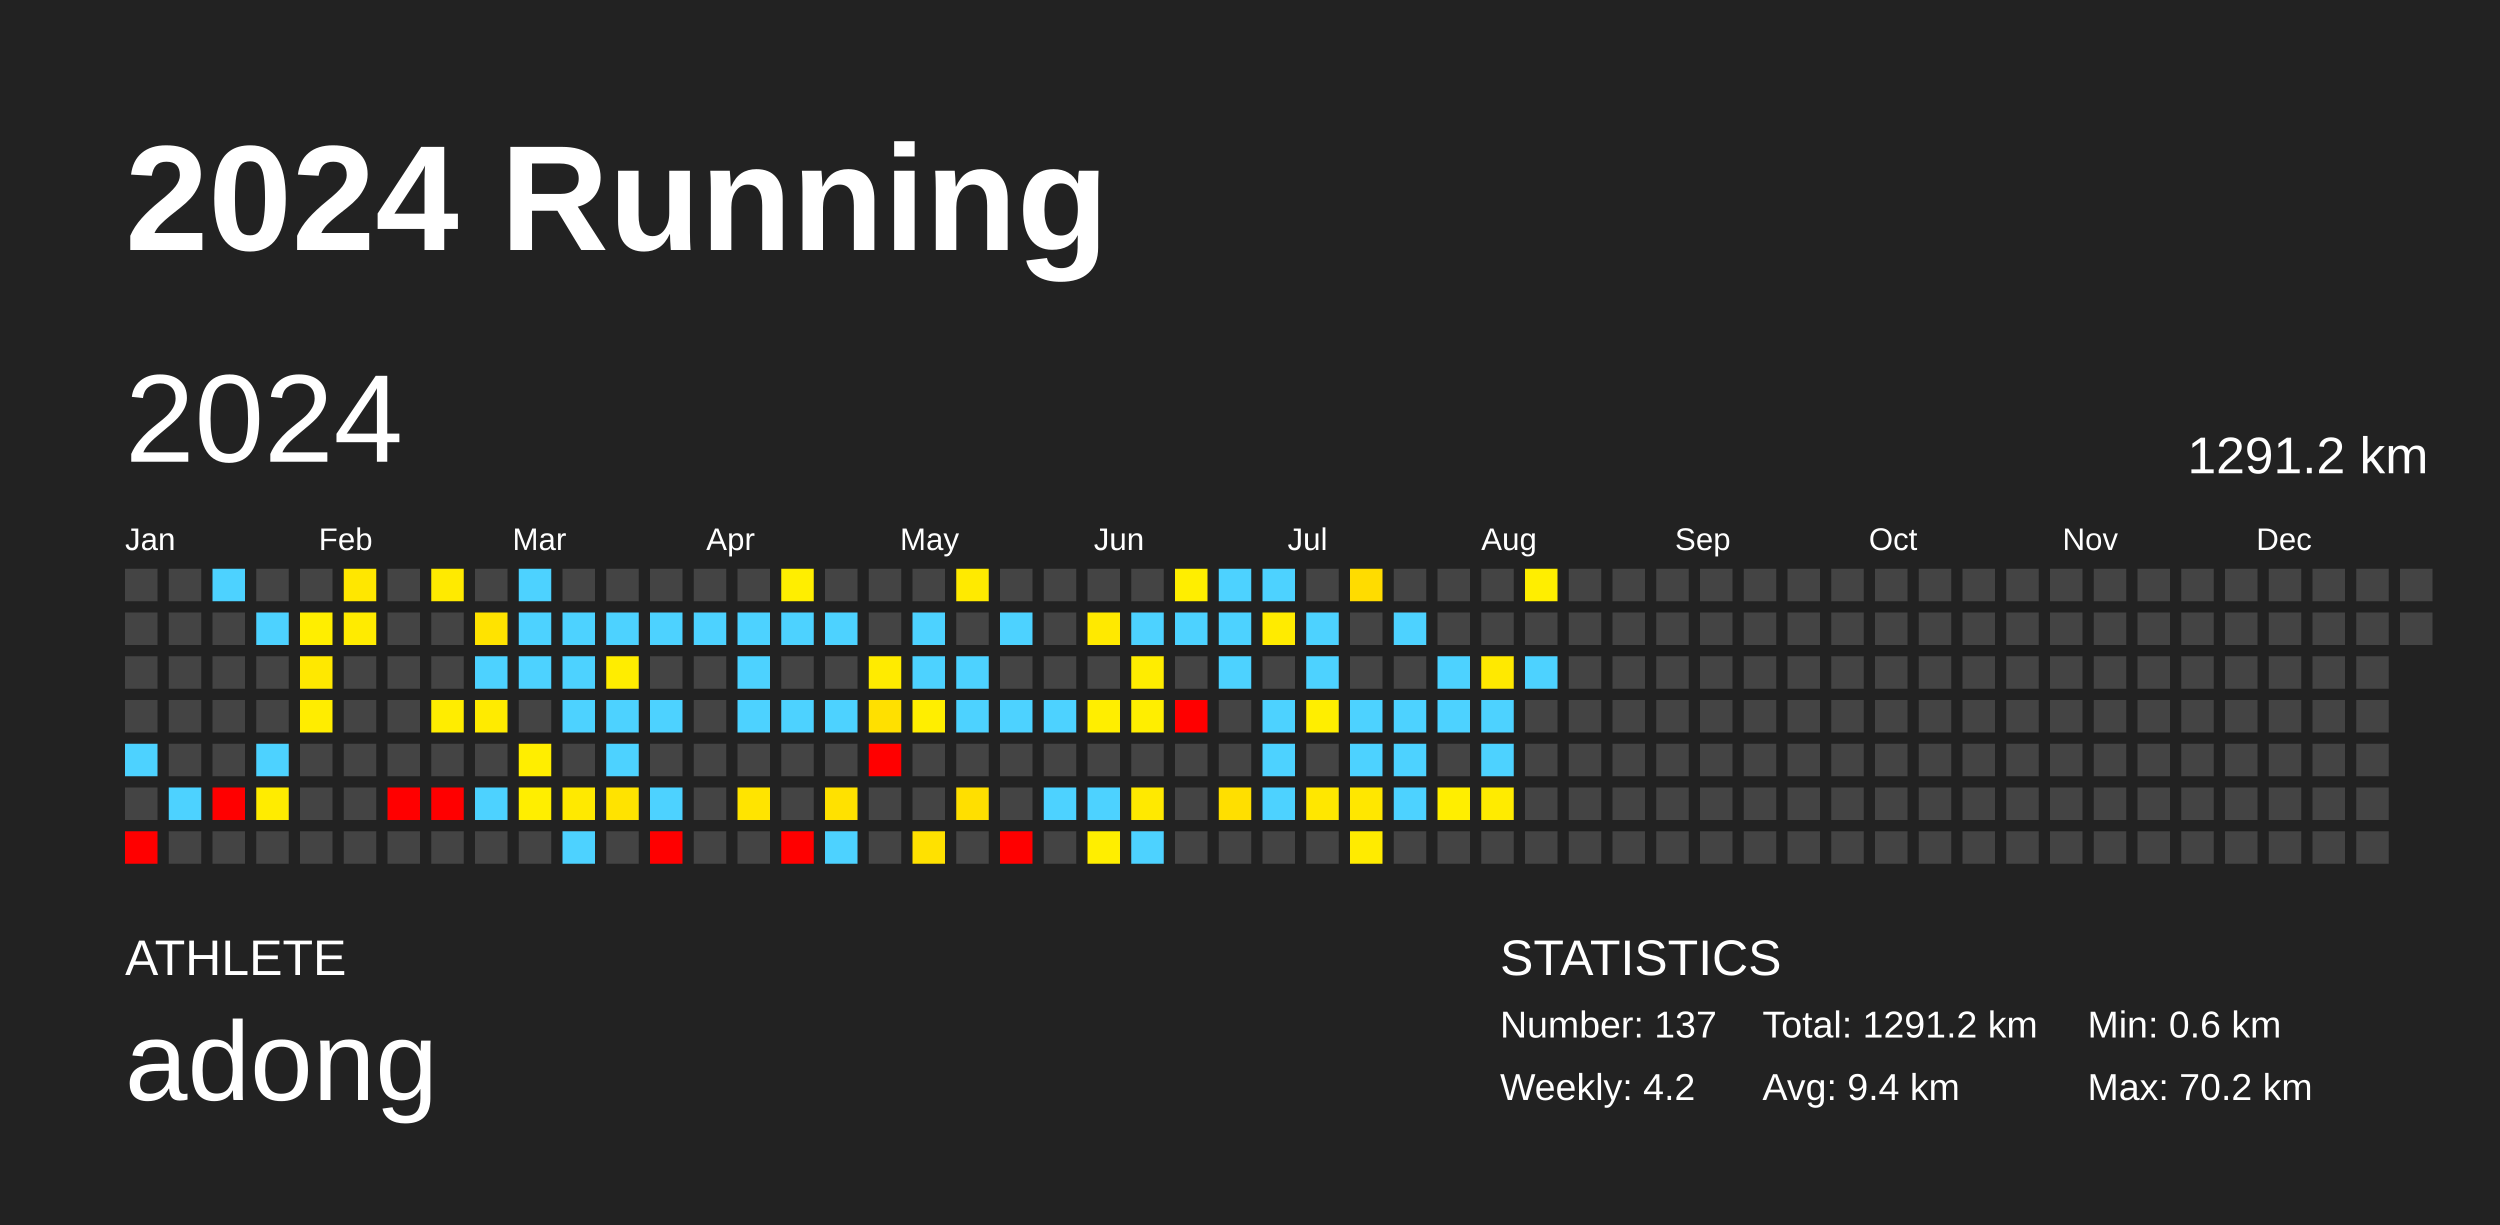
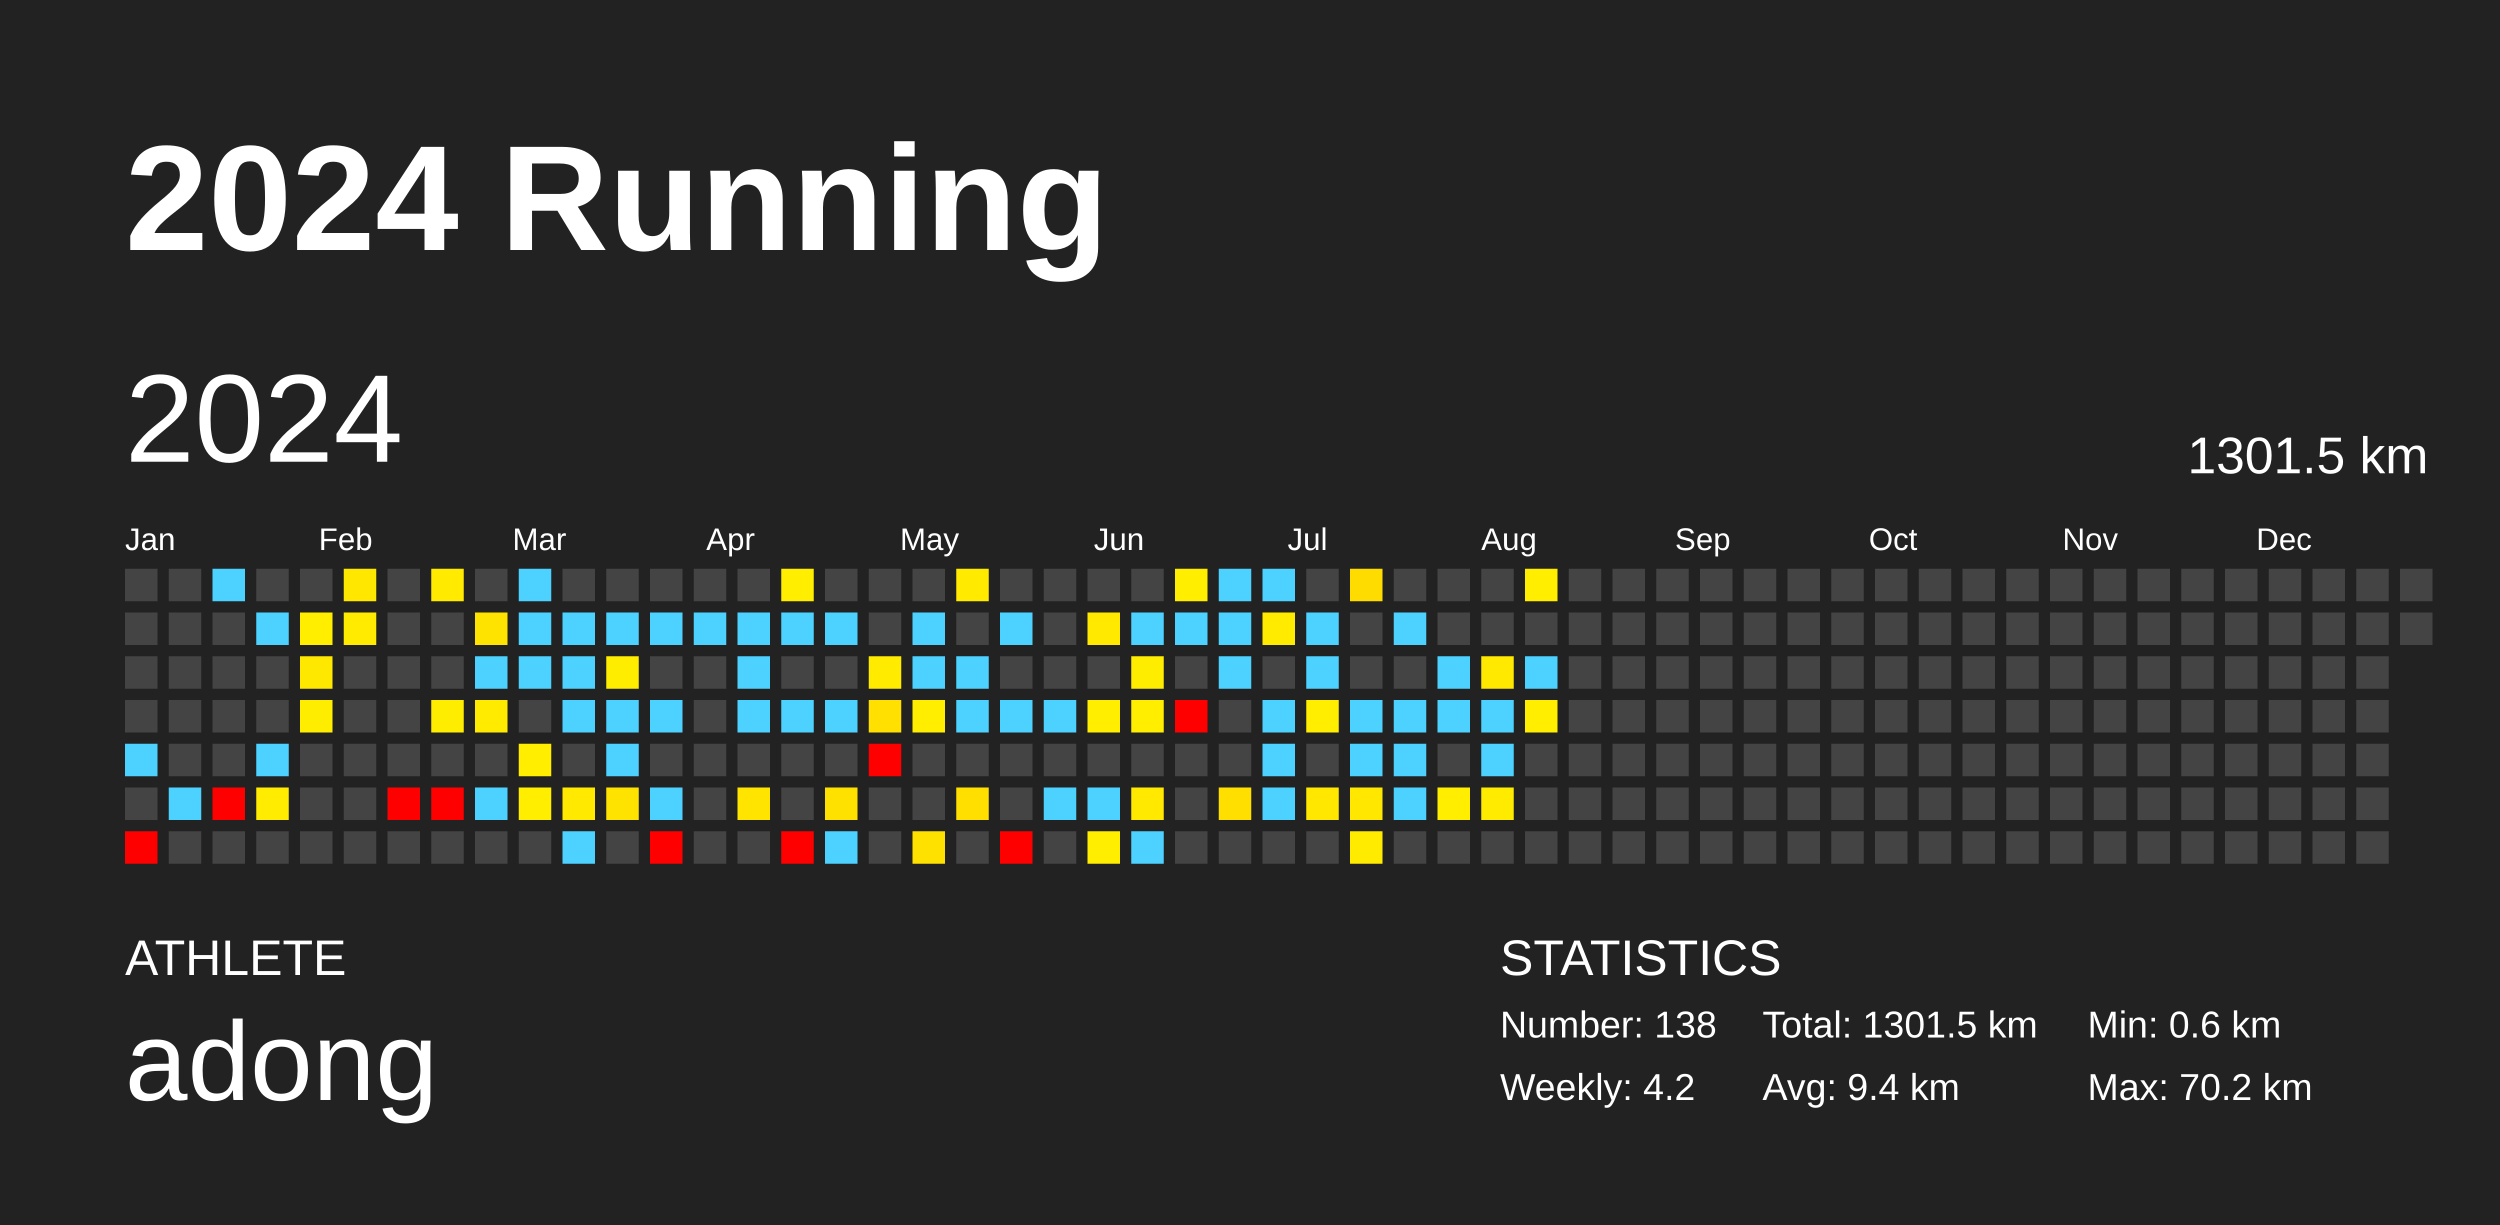
<svg xmlns="http://www.w3.org/2000/svg" baseProfile="full" height="98mm" version="1.1" viewBox="0,0,200,98" width="200mm">
  <defs />
  <rect fill="#222222" height="98" width="200" x="0" y="0" />
  <text fill="#FFFFFF" style="font-size:12px; font-family:Arial; font-weight:bold;" x="10" y="20">2024 Running</text>
  <text fill="#FFFFFF" style="font-size:4px; font-family:Arial" x="10" y="78">ATHLETE</text>
  <text fill="#FFFFFF" style="font-size:9px; font-family:Arial" x="10" y="88">adong</text>
  <text fill="#FFFFFF" style="font-size:4px; font-family:Arial" x="120" y="78">STATISTICS</text>
-   <text fill="#FFFFFF" style="font-size:3px; font-family:Arial" x="120" y="83">Number: 137</text>
+   <text fill="#FFFFFF" style="font-size:3px; font-family:Arial" x="120" y="83">Number: 138</text>
  <text fill="#FFFFFF" style="font-size:3px; font-family:Arial" x="120" y="88">Weekly: 4.2</text>
-   <text fill="#FFFFFF" style="font-size:3px; font-family:Arial" x="141" y="83">Total: 1291.2 km</text>
+   <text fill="#FFFFFF" style="font-size:3px; font-family:Arial" x="141" y="83">Total: 1301.5 km</text>
  <text fill="#FFFFFF" style="font-size:3px; font-family:Arial" x="141" y="88">Avg: 9.4 km</text>
  <text fill="#FFFFFF" style="font-size:3px; font-family:Arial" x="167" y="83">Min: 0.6 km</text>
  <text fill="#FFFFFF" style="font-size:3px; font-family:Arial" x="167" y="88">Max: 70.2 km</text>
  <text dominant-baseline="hanging" fill="#FFFFFF" style="font-size:10.0px; font-family:Arial;" x="10" y="30">2024</text>
-   <text dominant-baseline="hanging" fill="#FFFFFF" style="font-size:4.125px; font-family:Arial;" x="175" y="35">1291.2 km</text>
+   <text dominant-baseline="hanging" fill="#FFFFFF" style="font-size:4.125px; font-family:Arial;" x="175" y="35">1301.5 km</text>
  <text fill="#FFFFFF" style="font-size:2.5px; font-family:Arial" x="10.0" y="44">Jan</text>
  <text fill="#FFFFFF" style="font-size:2.5px; font-family:Arial" x="25.5" y="44">Feb</text>
  <text fill="#FFFFFF" style="font-size:2.5px; font-family:Arial" x="41.0" y="44">Mar</text>
  <text fill="#FFFFFF" style="font-size:2.5px; font-family:Arial" x="56.5" y="44">Apr</text>
  <text fill="#FFFFFF" style="font-size:2.5px; font-family:Arial" x="72.0" y="44">May</text>
  <text fill="#FFFFFF" style="font-size:2.5px; font-family:Arial" x="87.5" y="44">Jun</text>
  <text fill="#FFFFFF" style="font-size:2.5px; font-family:Arial" x="103.0" y="44">Jul</text>
  <text fill="#FFFFFF" style="font-size:2.5px; font-family:Arial" x="118.5" y="44">Aug</text>
  <text fill="#FFFFFF" style="font-size:2.5px; font-family:Arial" x="134.0" y="44">Sep</text>
  <text fill="#FFFFFF" style="font-size:2.5px; font-family:Arial" x="149.5" y="44">Oct</text>
  <text fill="#FFFFFF" style="font-size:2.5px; font-family:Arial" x="165.0" y="44">Nov</text>
  <text fill="#FFFFFF" style="font-size:2.5px; font-family:Arial" x="180.5" y="44">Dec</text>
  <rect fill="#444444" height="2.6" width="2.6" x="10.0" y="45.5" />
  <rect fill="#444444" height="2.6" width="2.6" x="10.0" y="49.0" />
  <rect fill="#444444" height="2.6" width="2.6" x="10.0" y="52.5" />
  <rect fill="#444444" height="2.6" width="2.6" x="10.0" y="56.0" />
  <rect fill="#4dd2ff" height="2.6" width="2.6" x="10.0" y="59.5" />
  <rect fill="#444444" height="2.6" width="2.6" x="10.0" y="63.0" />
  <rect fill="red" height="2.6" width="2.6" x="10.0" y="66.5" />
  <rect fill="#444444" height="2.6" width="2.6" x="13.5" y="45.5" />
  <rect fill="#444444" height="2.6" width="2.6" x="13.5" y="49.0" />
  <rect fill="#444444" height="2.6" width="2.6" x="13.5" y="52.5" />
  <rect fill="#444444" height="2.6" width="2.6" x="13.5" y="56.0" />
  <rect fill="#444444" height="2.6" width="2.6" x="13.5" y="59.5" />
  <rect fill="#4dd2ff" height="2.6" width="2.6" x="13.5" y="63.0" />
  <rect fill="#444444" height="2.6" width="2.6" x="13.5" y="66.5" />
  <rect fill="#4dd2ff" height="2.6" width="2.6" x="17.0" y="45.5" />
  <rect fill="#444444" height="2.6" width="2.6" x="17.0" y="49.0" />
  <rect fill="#444444" height="2.6" width="2.6" x="17.0" y="52.5" />
  <rect fill="#444444" height="2.6" width="2.6" x="17.0" y="56.0" />
  <rect fill="#444444" height="2.6" width="2.6" x="17.0" y="59.5" />
  <rect fill="red" height="2.6" width="2.6" x="17.0" y="63.0" />
  <rect fill="#444444" height="2.6" width="2.6" x="17.0" y="66.5" />
  <rect fill="#444444" height="2.6" width="2.6" x="20.5" y="45.5" />
  <rect fill="#4dd2ff" height="2.6" width="2.6" x="20.5" y="49.0" />
  <rect fill="#444444" height="2.6" width="2.6" x="20.5" y="52.5" />
  <rect fill="#444444" height="2.6" width="2.6" x="20.5" y="56.0" />
  <rect fill="#4dd2ff" height="2.6" width="2.6" x="20.5" y="59.5" />
  <rect fill="#ffec00" height="2.6" width="2.6" x="20.5" y="63.0" />
  <rect fill="#444444" height="2.6" width="2.6" x="20.5" y="66.5" />
  <rect fill="#444444" height="2.6" width="2.6" x="24.0" y="45.5" />
  <rect fill="#ffee00" height="2.6" width="2.6" x="24.0" y="49.0" />
  <rect fill="#ffe800" height="2.6" width="2.6" x="24.0" y="52.5" />
  <rect fill="#ffed00" height="2.6" width="2.6" x="24.0" y="56.0" />
  <rect fill="#444444" height="2.6" width="2.6" x="24.0" y="59.5" />
  <rect fill="#444444" height="2.6" width="2.6" x="24.0" y="63.0" />
  <rect fill="#444444" height="2.6" width="2.6" x="24.0" y="66.5" />
  <rect fill="#ffe700" height="2.6" width="2.6" x="27.5" y="45.5" />
  <rect fill="#ffeb00" height="2.6" width="2.6" x="27.5" y="49.0" />
  <rect fill="#444444" height="2.6" width="2.6" x="27.5" y="52.5" />
  <rect fill="#444444" height="2.6" width="2.6" x="27.5" y="56.0" />
  <rect fill="#444444" height="2.6" width="2.6" x="27.5" y="59.5" />
  <rect fill="#444444" height="2.6" width="2.6" x="27.5" y="63.0" />
  <rect fill="#444444" height="2.6" width="2.6" x="27.5" y="66.5" />
  <rect fill="#444444" height="2.6" width="2.6" x="31.0" y="45.5" />
  <rect fill="#444444" height="2.6" width="2.6" x="31.0" y="49.0" />
  <rect fill="#444444" height="2.6" width="2.6" x="31.0" y="52.5" />
  <rect fill="#444444" height="2.6" width="2.6" x="31.0" y="56.0" />
  <rect fill="#444444" height="2.6" width="2.6" x="31.0" y="59.5" />
  <rect fill="red" height="2.6" width="2.6" x="31.0" y="63.0" />
  <rect fill="#444444" height="2.6" width="2.6" x="31.0" y="66.5" />
  <rect fill="#ffea00" height="2.6" width="2.6" x="34.5" y="45.5" />
  <rect fill="#444444" height="2.6" width="2.6" x="34.5" y="49.0" />
  <rect fill="#444444" height="2.6" width="2.6" x="34.5" y="52.5" />
  <rect fill="#ffed00" height="2.6" width="2.6" x="34.5" y="56.0" />
  <rect fill="#444444" height="2.6" width="2.6" x="34.5" y="59.5" />
  <rect fill="red" height="2.6" width="2.6" x="34.5" y="63.0" />
  <rect fill="#444444" height="2.6" width="2.6" x="34.5" y="66.5" />
  <rect fill="#444444" height="2.6" width="2.6" x="38.0" y="45.5" />
  <rect fill="#ffe300" height="2.6" width="2.6" x="38.0" y="49.0" />
  <rect fill="#4dd2ff" height="2.6" width="2.6" x="38.0" y="52.5" />
  <rect fill="#ffeb00" height="2.6" width="2.6" x="38.0" y="56.0" />
  <rect fill="#444444" height="2.6" width="2.6" x="38.0" y="59.5" />
  <rect fill="#4dd2ff" height="2.6" width="2.6" x="38.0" y="63.0" />
  <rect fill="#444444" height="2.6" width="2.6" x="38.0" y="66.5" />
  <rect fill="#4dd2ff" height="2.6" width="2.6" x="41.5" y="45.5" />
  <rect fill="#4dd2ff" height="2.6" width="2.6" x="41.5" y="49.0" />
  <rect fill="#4dd2ff" height="2.6" width="2.6" x="41.5" y="52.5" />
  <rect fill="#444444" height="2.6" width="2.6" x="41.5" y="56.0" />
  <rect fill="#ffee00" height="2.6" width="2.6" x="41.5" y="59.5" />
  <rect fill="#ffee00" height="2.6" width="2.6" x="41.5" y="63.0" />
  <rect fill="#444444" height="2.6" width="2.6" x="41.5" y="66.5" />
  <rect fill="#444444" height="2.6" width="2.6" x="45.0" y="45.5" />
  <rect fill="#4dd2ff" height="2.6" width="2.6" x="45.0" y="49.0" />
  <rect fill="#4dd2ff" height="2.6" width="2.6" x="45.0" y="52.5" />
  <rect fill="#4dd2ff" height="2.6" width="2.6" x="45.0" y="56.0" />
  <rect fill="#444444" height="2.6" width="2.6" x="45.0" y="59.5" />
  <rect fill="#ffe900" height="2.6" width="2.6" x="45.0" y="63.0" />
  <rect fill="#4dd2ff" height="2.6" width="2.6" x="45.0" y="66.5" />
  <rect fill="#444444" height="2.6" width="2.6" x="48.5" y="45.5" />
  <rect fill="#4dd2ff" height="2.6" width="2.6" x="48.5" y="49.0" />
  <rect fill="#ffed00" height="2.6" width="2.6" x="48.5" y="52.5" />
  <rect fill="#4dd2ff" height="2.6" width="2.6" x="48.5" y="56.0" />
  <rect fill="#4dd2ff" height="2.6" width="2.6" x="48.5" y="59.5" />
  <rect fill="#ffe300" height="2.6" width="2.6" x="48.5" y="63.0" />
  <rect fill="#444444" height="2.6" width="2.6" x="48.5" y="66.5" />
  <rect fill="#444444" height="2.6" width="2.6" x="52.0" y="45.5" />
  <rect fill="#4dd2ff" height="2.6" width="2.6" x="52.0" y="49.0" />
  <rect fill="#444444" height="2.6" width="2.6" x="52.0" y="52.5" />
  <rect fill="#4dd2ff" height="2.6" width="2.6" x="52.0" y="56.0" />
  <rect fill="#444444" height="2.6" width="2.6" x="52.0" y="59.5" />
  <rect fill="#4dd2ff" height="2.6" width="2.6" x="52.0" y="63.0" />
  <rect fill="red" height="2.6" width="2.6" x="52.0" y="66.5" />
  <rect fill="#444444" height="2.6" width="2.6" x="55.5" y="45.5" />
  <rect fill="#4dd2ff" height="2.6" width="2.6" x="55.5" y="49.0" />
  <rect fill="#444444" height="2.6" width="2.6" x="55.5" y="52.5" />
  <rect fill="#444444" height="2.6" width="2.6" x="55.5" y="56.0" />
  <rect fill="#444444" height="2.6" width="2.6" x="55.5" y="59.5" />
  <rect fill="#444444" height="2.6" width="2.6" x="55.5" y="63.0" />
  <rect fill="#444444" height="2.6" width="2.6" x="55.5" y="66.5" />
  <rect fill="#444444" height="2.6" width="2.6" x="59.0" y="45.5" />
  <rect fill="#4dd2ff" height="2.6" width="2.6" x="59.0" y="49.0" />
  <rect fill="#4dd2ff" height="2.6" width="2.6" x="59.0" y="52.5" />
  <rect fill="#4dd2ff" height="2.6" width="2.6" x="59.0" y="56.0" />
  <rect fill="#444444" height="2.6" width="2.6" x="59.0" y="59.5" />
  <rect fill="#ffe400" height="2.6" width="2.6" x="59.0" y="63.0" />
  <rect fill="#444444" height="2.6" width="2.6" x="59.0" y="66.5" />
  <rect fill="#ffee00" height="2.6" width="2.6" x="62.5" y="45.5" />
  <rect fill="#4dd2ff" height="2.6" width="2.6" x="62.5" y="49.0" />
  <rect fill="#444444" height="2.6" width="2.6" x="62.5" y="52.5" />
  <rect fill="#4dd2ff" height="2.6" width="2.6" x="62.5" y="56.0" />
  <rect fill="#444444" height="2.6" width="2.6" x="62.5" y="59.5" />
  <rect fill="#444444" height="2.6" width="2.6" x="62.5" y="63.0" />
  <rect fill="red" height="2.6" width="2.6" x="62.5" y="66.5" />
  <rect fill="#444444" height="2.6" width="2.6" x="66.0" y="45.5" />
  <rect fill="#4dd2ff" height="2.6" width="2.6" x="66.0" y="49.0" />
  <rect fill="#444444" height="2.6" width="2.6" x="66.0" y="52.5" />
  <rect fill="#4dd2ff" height="2.6" width="2.6" x="66.0" y="56.0" />
  <rect fill="#444444" height="2.6" width="2.6" x="66.0" y="59.5" />
  <rect fill="#ffe100" height="2.6" width="2.6" x="66.0" y="63.0" />
  <rect fill="#4dd2ff" height="2.6" width="2.6" x="66.0" y="66.5" />
  <rect fill="#444444" height="2.6" width="2.6" x="69.5" y="45.5" />
  <rect fill="#444444" height="2.6" width="2.6" x="69.5" y="49.0" />
  <rect fill="#ffeb00" height="2.6" width="2.6" x="69.5" y="52.5" />
  <rect fill="#ffe000" height="2.6" width="2.6" x="69.5" y="56.0" />
  <rect fill="red" height="2.6" width="2.6" x="69.5" y="59.5" />
  <rect fill="#444444" height="2.6" width="2.6" x="69.5" y="63.0" />
  <rect fill="#444444" height="2.6" width="2.6" x="69.5" y="66.5" />
  <rect fill="#444444" height="2.6" width="2.6" x="73.0" y="45.5" />
  <rect fill="#4dd2ff" height="2.6" width="2.6" x="73.0" y="49.0" />
  <rect fill="#4dd2ff" height="2.6" width="2.6" x="73.0" y="52.5" />
  <rect fill="#ffee00" height="2.6" width="2.6" x="73.0" y="56.0" />
  <rect fill="#444444" height="2.6" width="2.6" x="73.0" y="59.5" />
  <rect fill="#444444" height="2.6" width="2.6" x="73.0" y="63.0" />
  <rect fill="#ffe100" height="2.6" width="2.6" x="73.0" y="66.5" />
  <rect fill="#ffea00" height="2.6" width="2.6" x="76.5" y="45.5" />
  <rect fill="#444444" height="2.6" width="2.6" x="76.5" y="49.0" />
  <rect fill="#4dd2ff" height="2.6" width="2.6" x="76.5" y="52.5" />
  <rect fill="#4dd2ff" height="2.6" width="2.6" x="76.5" y="56.0" />
  <rect fill="#444444" height="2.6" width="2.6" x="76.5" y="59.5" />
  <rect fill="#ffdf00" height="2.6" width="2.6" x="76.5" y="63.0" />
  <rect fill="#444444" height="2.6" width="2.6" x="76.5" y="66.5" />
  <rect fill="#444444" height="2.6" width="2.6" x="80.0" y="45.5" />
  <rect fill="#4dd2ff" height="2.6" width="2.6" x="80.0" y="49.0" />
  <rect fill="#444444" height="2.6" width="2.6" x="80.0" y="52.5" />
  <rect fill="#4dd2ff" height="2.6" width="2.6" x="80.0" y="56.0" />
  <rect fill="#444444" height="2.6" width="2.6" x="80.0" y="59.5" />
  <rect fill="#444444" height="2.6" width="2.6" x="80.0" y="63.0" />
  <rect fill="red" height="2.6" width="2.6" x="80.0" y="66.5" />
  <rect fill="#444444" height="2.6" width="2.6" x="83.5" y="45.5" />
  <rect fill="#444444" height="2.6" width="2.6" x="83.5" y="49.0" />
  <rect fill="#444444" height="2.6" width="2.6" x="83.5" y="52.5" />
  <rect fill="#4dd2ff" height="2.6" width="2.6" x="83.5" y="56.0" />
  <rect fill="#444444" height="2.6" width="2.6" x="83.5" y="59.5" />
  <rect fill="#4dd2ff" height="2.6" width="2.6" x="83.5" y="63.0" />
  <rect fill="#444444" height="2.6" width="2.6" x="83.5" y="66.5" />
  <rect fill="#444444" height="2.6" width="2.6" x="87.0" y="45.5" />
  <rect fill="#ffe900" height="2.6" width="2.6" x="87.0" y="49.0" />
  <rect fill="#444444" height="2.6" width="2.6" x="87.0" y="52.5" />
  <rect fill="#ffee00" height="2.6" width="2.6" x="87.0" y="56.0" />
  <rect fill="#444444" height="2.6" width="2.6" x="87.0" y="59.5" />
  <rect fill="#4dd2ff" height="2.6" width="2.6" x="87.0" y="63.0" />
  <rect fill="#ffee00" height="2.6" width="2.6" x="87.0" y="66.5" />
  <rect fill="#444444" height="2.6" width="2.6" x="90.5" y="45.5" />
  <rect fill="#4dd2ff" height="2.6" width="2.6" x="90.5" y="49.0" />
  <rect fill="#ffed00" height="2.6" width="2.6" x="90.5" y="52.5" />
  <rect fill="#ffee00" height="2.6" width="2.6" x="90.5" y="56.0" />
  <rect fill="#444444" height="2.6" width="2.6" x="90.5" y="59.5" />
  <rect fill="#ffe900" height="2.6" width="2.6" x="90.5" y="63.0" />
  <rect fill="#4dd2ff" height="2.6" width="2.6" x="90.5" y="66.5" />
  <rect fill="#ffee00" height="2.6" width="2.6" x="94.0" y="45.5" />
  <rect fill="#4dd2ff" height="2.6" width="2.6" x="94.0" y="49.0" />
  <rect fill="#444444" height="2.6" width="2.6" x="94.0" y="52.5" />
  <rect fill="red" height="2.6" width="2.6" x="94.0" y="56.0" />
  <rect fill="#444444" height="2.6" width="2.6" x="94.0" y="59.5" />
  <rect fill="#444444" height="2.6" width="2.6" x="94.0" y="63.0" />
  <rect fill="#444444" height="2.6" width="2.6" x="94.0" y="66.5" />
  <rect fill="#4dd2ff" height="2.6" width="2.6" x="97.5" y="45.5" />
  <rect fill="#4dd2ff" height="2.6" width="2.6" x="97.5" y="49.0" />
  <rect fill="#4dd2ff" height="2.6" width="2.6" x="97.5" y="52.5" />
  <rect fill="#444444" height="2.6" width="2.6" x="97.5" y="56.0" />
  <rect fill="#444444" height="2.6" width="2.6" x="97.5" y="59.5" />
  <rect fill="#ffdf00" height="2.6" width="2.6" x="97.5" y="63.0" />
  <rect fill="#444444" height="2.6" width="2.6" x="97.5" y="66.5" />
  <rect fill="#4dd2ff" height="2.6" width="2.6" x="101.0" y="45.5" />
  <rect fill="#ffeb00" height="2.6" width="2.6" x="101.0" y="49.0" />
  <rect fill="#444444" height="2.6" width="2.6" x="101.0" y="52.5" />
  <rect fill="#4dd2ff" height="2.6" width="2.6" x="101.0" y="56.0" />
  <rect fill="#4dd2ff" height="2.6" width="2.6" x="101.0" y="59.5" />
  <rect fill="#4dd2ff" height="2.6" width="2.6" x="101.0" y="63.0" />
  <rect fill="#444444" height="2.6" width="2.6" x="101.0" y="66.5" />
  <rect fill="#444444" height="2.6" width="2.6" x="104.5" y="45.5" />
  <rect fill="#4dd2ff" height="2.6" width="2.6" x="104.5" y="49.0" />
  <rect fill="#4dd2ff" height="2.6" width="2.6" x="104.5" y="52.5" />
  <rect fill="#ffee00" height="2.6" width="2.6" x="104.5" y="56.0" />
  <rect fill="#444444" height="2.6" width="2.6" x="104.5" y="59.5" />
  <rect fill="#ffe700" height="2.6" width="2.6" x="104.5" y="63.0" />
  <rect fill="#444444" height="2.6" width="2.6" x="104.5" y="66.5" />
  <rect fill="#ffdc00" height="2.6" width="2.6" x="108.0" y="45.5" />
  <rect fill="#444444" height="2.6" width="2.6" x="108.0" y="49.0" />
  <rect fill="#444444" height="2.6" width="2.6" x="108.0" y="52.5" />
  <rect fill="#4dd2ff" height="2.6" width="2.6" x="108.0" y="56.0" />
  <rect fill="#4dd2ff" height="2.6" width="2.6" x="108.0" y="59.5" />
  <rect fill="#ffe700" height="2.6" width="2.6" x="108.0" y="63.0" />
  <rect fill="#ffeb00" height="2.6" width="2.6" x="108.0" y="66.5" />
  <rect fill="#444444" height="2.6" width="2.6" x="111.5" y="45.5" />
  <rect fill="#4dd2ff" height="2.6" width="2.6" x="111.5" y="49.0" />
  <rect fill="#444444" height="2.6" width="2.6" x="111.5" y="52.5" />
  <rect fill="#4dd2ff" height="2.6" width="2.6" x="111.5" y="56.0" />
  <rect fill="#4dd2ff" height="2.6" width="2.6" x="111.5" y="59.5" />
  <rect fill="#4dd2ff" height="2.6" width="2.6" x="111.5" y="63.0" />
  <rect fill="#444444" height="2.6" width="2.6" x="111.5" y="66.5" />
  <rect fill="#444444" height="2.6" width="2.6" x="115.0" y="45.5" />
  <rect fill="#444444" height="2.6" width="2.6" x="115.0" y="49.0" />
  <rect fill="#4dd2ff" height="2.6" width="2.6" x="115.0" y="52.5" />
  <rect fill="#4dd2ff" height="2.6" width="2.6" x="115.0" y="56.0" />
  <rect fill="#444444" height="2.6" width="2.6" x="115.0" y="59.5" />
  <rect fill="#ffee00" height="2.6" width="2.6" x="115.0" y="63.0" />
  <rect fill="#444444" height="2.6" width="2.6" x="115.0" y="66.5" />
  <rect fill="#444444" height="2.6" width="2.6" x="118.5" y="45.5" />
  <rect fill="#444444" height="2.6" width="2.6" x="118.5" y="49.0" />
  <rect fill="#ffe900" height="2.6" width="2.6" x="118.5" y="52.5" />
  <rect fill="#4dd2ff" height="2.6" width="2.6" x="118.5" y="56.0" />
  <rect fill="#4dd2ff" height="2.6" width="2.6" x="118.5" y="59.5" />
  <rect fill="#ffeb00" height="2.6" width="2.6" x="118.5" y="63.0" />
  <rect fill="#444444" height="2.6" width="2.6" x="118.5" y="66.5" />
  <rect fill="#ffee00" height="2.6" width="2.6" x="122.0" y="45.5" />
  <rect fill="#444444" height="2.6" width="2.6" x="122.0" y="49.0" />
  <rect fill="#4dd2ff" height="2.6" width="2.6" x="122.0" y="52.5" />
-   <rect fill="#444444" height="2.6" width="2.6" x="122.0" y="56.0" />
+   <rect fill="#ffee00" height="2.6" width="2.6" x="122.0" y="56.0" />
  <rect fill="#444444" height="2.6" width="2.6" x="122.0" y="59.5" />
  <rect fill="#444444" height="2.6" width="2.6" x="122.0" y="63.0" />
  <rect fill="#444444" height="2.6" width="2.6" x="122.0" y="66.5" />
  <rect fill="#444444" height="2.6" width="2.6" x="125.5" y="45.5" />
  <rect fill="#444444" height="2.6" width="2.6" x="125.5" y="49.0" />
  <rect fill="#444444" height="2.6" width="2.6" x="125.5" y="52.5" />
  <rect fill="#444444" height="2.6" width="2.6" x="125.5" y="56.0" />
  <rect fill="#444444" height="2.6" width="2.6" x="125.5" y="59.5" />
  <rect fill="#444444" height="2.6" width="2.6" x="125.5" y="63.0" />
  <rect fill="#444444" height="2.6" width="2.6" x="125.5" y="66.5" />
  <rect fill="#444444" height="2.6" width="2.6" x="129.0" y="45.5" />
  <rect fill="#444444" height="2.6" width="2.6" x="129.0" y="49.0" />
  <rect fill="#444444" height="2.6" width="2.6" x="129.0" y="52.5" />
  <rect fill="#444444" height="2.6" width="2.6" x="129.0" y="56.0" />
  <rect fill="#444444" height="2.6" width="2.6" x="129.0" y="59.5" />
  <rect fill="#444444" height="2.6" width="2.6" x="129.0" y="63.0" />
  <rect fill="#444444" height="2.6" width="2.6" x="129.0" y="66.5" />
  <rect fill="#444444" height="2.6" width="2.6" x="132.5" y="45.5" />
  <rect fill="#444444" height="2.6" width="2.6" x="132.5" y="49.0" />
  <rect fill="#444444" height="2.6" width="2.6" x="132.5" y="52.5" />
  <rect fill="#444444" height="2.6" width="2.6" x="132.5" y="56.0" />
  <rect fill="#444444" height="2.6" width="2.6" x="132.5" y="59.5" />
  <rect fill="#444444" height="2.6" width="2.6" x="132.5" y="63.0" />
  <rect fill="#444444" height="2.6" width="2.6" x="132.5" y="66.5" />
  <rect fill="#444444" height="2.6" width="2.6" x="136.0" y="45.5" />
  <rect fill="#444444" height="2.6" width="2.6" x="136.0" y="49.0" />
  <rect fill="#444444" height="2.6" width="2.6" x="136.0" y="52.5" />
  <rect fill="#444444" height="2.6" width="2.6" x="136.0" y="56.0" />
  <rect fill="#444444" height="2.6" width="2.6" x="136.0" y="59.5" />
  <rect fill="#444444" height="2.6" width="2.6" x="136.0" y="63.0" />
  <rect fill="#444444" height="2.6" width="2.6" x="136.0" y="66.5" />
  <rect fill="#444444" height="2.6" width="2.6" x="139.5" y="45.5" />
  <rect fill="#444444" height="2.6" width="2.6" x="139.5" y="49.0" />
  <rect fill="#444444" height="2.6" width="2.6" x="139.5" y="52.5" />
  <rect fill="#444444" height="2.6" width="2.6" x="139.5" y="56.0" />
  <rect fill="#444444" height="2.6" width="2.6" x="139.5" y="59.5" />
  <rect fill="#444444" height="2.6" width="2.6" x="139.5" y="63.0" />
  <rect fill="#444444" height="2.6" width="2.6" x="139.5" y="66.5" />
  <rect fill="#444444" height="2.6" width="2.6" x="143.0" y="45.5" />
  <rect fill="#444444" height="2.6" width="2.6" x="143.0" y="49.0" />
  <rect fill="#444444" height="2.6" width="2.6" x="143.0" y="52.5" />
  <rect fill="#444444" height="2.6" width="2.6" x="143.0" y="56.0" />
  <rect fill="#444444" height="2.6" width="2.6" x="143.0" y="59.5" />
  <rect fill="#444444" height="2.6" width="2.6" x="143.0" y="63.0" />
  <rect fill="#444444" height="2.6" width="2.6" x="143.0" y="66.5" />
  <rect fill="#444444" height="2.6" width="2.6" x="146.5" y="45.5" />
  <rect fill="#444444" height="2.6" width="2.6" x="146.5" y="49.0" />
  <rect fill="#444444" height="2.6" width="2.6" x="146.5" y="52.5" />
  <rect fill="#444444" height="2.6" width="2.6" x="146.5" y="56.0" />
  <rect fill="#444444" height="2.6" width="2.6" x="146.5" y="59.5" />
  <rect fill="#444444" height="2.6" width="2.6" x="146.5" y="63.0" />
  <rect fill="#444444" height="2.6" width="2.6" x="146.5" y="66.5" />
  <rect fill="#444444" height="2.6" width="2.6" x="150.0" y="45.5" />
  <rect fill="#444444" height="2.6" width="2.6" x="150.0" y="49.0" />
  <rect fill="#444444" height="2.6" width="2.6" x="150.0" y="52.5" />
  <rect fill="#444444" height="2.6" width="2.6" x="150.0" y="56.0" />
  <rect fill="#444444" height="2.6" width="2.6" x="150.0" y="59.5" />
  <rect fill="#444444" height="2.6" width="2.6" x="150.0" y="63.0" />
  <rect fill="#444444" height="2.6" width="2.6" x="150.0" y="66.5" />
  <rect fill="#444444" height="2.6" width="2.6" x="153.5" y="45.5" />
  <rect fill="#444444" height="2.6" width="2.6" x="153.5" y="49.0" />
  <rect fill="#444444" height="2.6" width="2.6" x="153.5" y="52.5" />
  <rect fill="#444444" height="2.6" width="2.6" x="153.5" y="56.0" />
  <rect fill="#444444" height="2.6" width="2.6" x="153.5" y="59.5" />
  <rect fill="#444444" height="2.6" width="2.6" x="153.5" y="63.0" />
  <rect fill="#444444" height="2.6" width="2.6" x="153.5" y="66.5" />
  <rect fill="#444444" height="2.6" width="2.6" x="157.0" y="45.5" />
  <rect fill="#444444" height="2.6" width="2.6" x="157.0" y="49.0" />
  <rect fill="#444444" height="2.6" width="2.6" x="157.0" y="52.5" />
  <rect fill="#444444" height="2.6" width="2.6" x="157.0" y="56.0" />
  <rect fill="#444444" height="2.6" width="2.6" x="157.0" y="59.5" />
  <rect fill="#444444" height="2.6" width="2.6" x="157.0" y="63.0" />
  <rect fill="#444444" height="2.6" width="2.6" x="157.0" y="66.5" />
  <rect fill="#444444" height="2.6" width="2.6" x="160.5" y="45.5" />
  <rect fill="#444444" height="2.6" width="2.6" x="160.5" y="49.0" />
  <rect fill="#444444" height="2.6" width="2.6" x="160.5" y="52.5" />
  <rect fill="#444444" height="2.6" width="2.6" x="160.5" y="56.0" />
  <rect fill="#444444" height="2.6" width="2.6" x="160.5" y="59.5" />
  <rect fill="#444444" height="2.6" width="2.6" x="160.5" y="63.0" />
  <rect fill="#444444" height="2.6" width="2.6" x="160.5" y="66.5" />
  <rect fill="#444444" height="2.6" width="2.6" x="164.0" y="45.5" />
  <rect fill="#444444" height="2.6" width="2.6" x="164.0" y="49.0" />
  <rect fill="#444444" height="2.6" width="2.6" x="164.0" y="52.5" />
  <rect fill="#444444" height="2.6" width="2.6" x="164.0" y="56.0" />
  <rect fill="#444444" height="2.6" width="2.6" x="164.0" y="59.5" />
  <rect fill="#444444" height="2.6" width="2.6" x="164.0" y="63.0" />
  <rect fill="#444444" height="2.6" width="2.6" x="164.0" y="66.5" />
  <rect fill="#444444" height="2.6" width="2.6" x="167.5" y="45.5" />
  <rect fill="#444444" height="2.6" width="2.6" x="167.5" y="49.0" />
  <rect fill="#444444" height="2.6" width="2.6" x="167.5" y="52.5" />
  <rect fill="#444444" height="2.6" width="2.6" x="167.5" y="56.0" />
  <rect fill="#444444" height="2.6" width="2.6" x="167.5" y="59.5" />
  <rect fill="#444444" height="2.6" width="2.6" x="167.5" y="63.0" />
  <rect fill="#444444" height="2.6" width="2.6" x="167.5" y="66.5" />
  <rect fill="#444444" height="2.6" width="2.6" x="171.0" y="45.5" />
  <rect fill="#444444" height="2.6" width="2.6" x="171.0" y="49.0" />
  <rect fill="#444444" height="2.6" width="2.6" x="171.0" y="52.5" />
  <rect fill="#444444" height="2.6" width="2.6" x="171.0" y="56.0" />
  <rect fill="#444444" height="2.6" width="2.6" x="171.0" y="59.5" />
  <rect fill="#444444" height="2.6" width="2.6" x="171.0" y="63.0" />
  <rect fill="#444444" height="2.6" width="2.6" x="171.0" y="66.5" />
  <rect fill="#444444" height="2.6" width="2.6" x="174.5" y="45.5" />
  <rect fill="#444444" height="2.6" width="2.6" x="174.5" y="49.0" />
  <rect fill="#444444" height="2.6" width="2.6" x="174.5" y="52.5" />
  <rect fill="#444444" height="2.6" width="2.6" x="174.5" y="56.0" />
  <rect fill="#444444" height="2.6" width="2.6" x="174.5" y="59.5" />
  <rect fill="#444444" height="2.6" width="2.6" x="174.5" y="63.0" />
  <rect fill="#444444" height="2.6" width="2.6" x="174.5" y="66.5" />
  <rect fill="#444444" height="2.6" width="2.6" x="178.0" y="45.5" />
  <rect fill="#444444" height="2.6" width="2.6" x="178.0" y="49.0" />
  <rect fill="#444444" height="2.6" width="2.6" x="178.0" y="52.5" />
  <rect fill="#444444" height="2.6" width="2.6" x="178.0" y="56.0" />
  <rect fill="#444444" height="2.6" width="2.6" x="178.0" y="59.5" />
  <rect fill="#444444" height="2.6" width="2.6" x="178.0" y="63.0" />
  <rect fill="#444444" height="2.6" width="2.6" x="178.0" y="66.5" />
  <rect fill="#444444" height="2.6" width="2.6" x="181.5" y="45.5" />
  <rect fill="#444444" height="2.6" width="2.6" x="181.5" y="49.0" />
  <rect fill="#444444" height="2.6" width="2.6" x="181.5" y="52.5" />
  <rect fill="#444444" height="2.6" width="2.6" x="181.5" y="56.0" />
  <rect fill="#444444" height="2.6" width="2.6" x="181.5" y="59.5" />
  <rect fill="#444444" height="2.6" width="2.6" x="181.5" y="63.0" />
  <rect fill="#444444" height="2.6" width="2.6" x="181.5" y="66.5" />
  <rect fill="#444444" height="2.6" width="2.6" x="185.0" y="45.5" />
  <rect fill="#444444" height="2.6" width="2.6" x="185.0" y="49.0" />
  <rect fill="#444444" height="2.6" width="2.6" x="185.0" y="52.5" />
  <rect fill="#444444" height="2.6" width="2.6" x="185.0" y="56.0" />
  <rect fill="#444444" height="2.6" width="2.6" x="185.0" y="59.5" />
  <rect fill="#444444" height="2.6" width="2.6" x="185.0" y="63.0" />
  <rect fill="#444444" height="2.6" width="2.6" x="185.0" y="66.5" />
  <rect fill="#444444" height="2.6" width="2.6" x="188.5" y="45.5" />
  <rect fill="#444444" height="2.6" width="2.6" x="188.5" y="49.0" />
  <rect fill="#444444" height="2.6" width="2.6" x="188.5" y="52.5" />
  <rect fill="#444444" height="2.6" width="2.6" x="188.5" y="56.0" />
  <rect fill="#444444" height="2.6" width="2.6" x="188.5" y="59.5" />
  <rect fill="#444444" height="2.6" width="2.6" x="188.5" y="63.0" />
  <rect fill="#444444" height="2.6" width="2.6" x="188.5" y="66.5" />
  <rect fill="#444444" height="2.6" width="2.6" x="192.0" y="45.5" />
  <rect fill="#444444" height="2.6" width="2.6" x="192.0" y="49.0" />
</svg>
